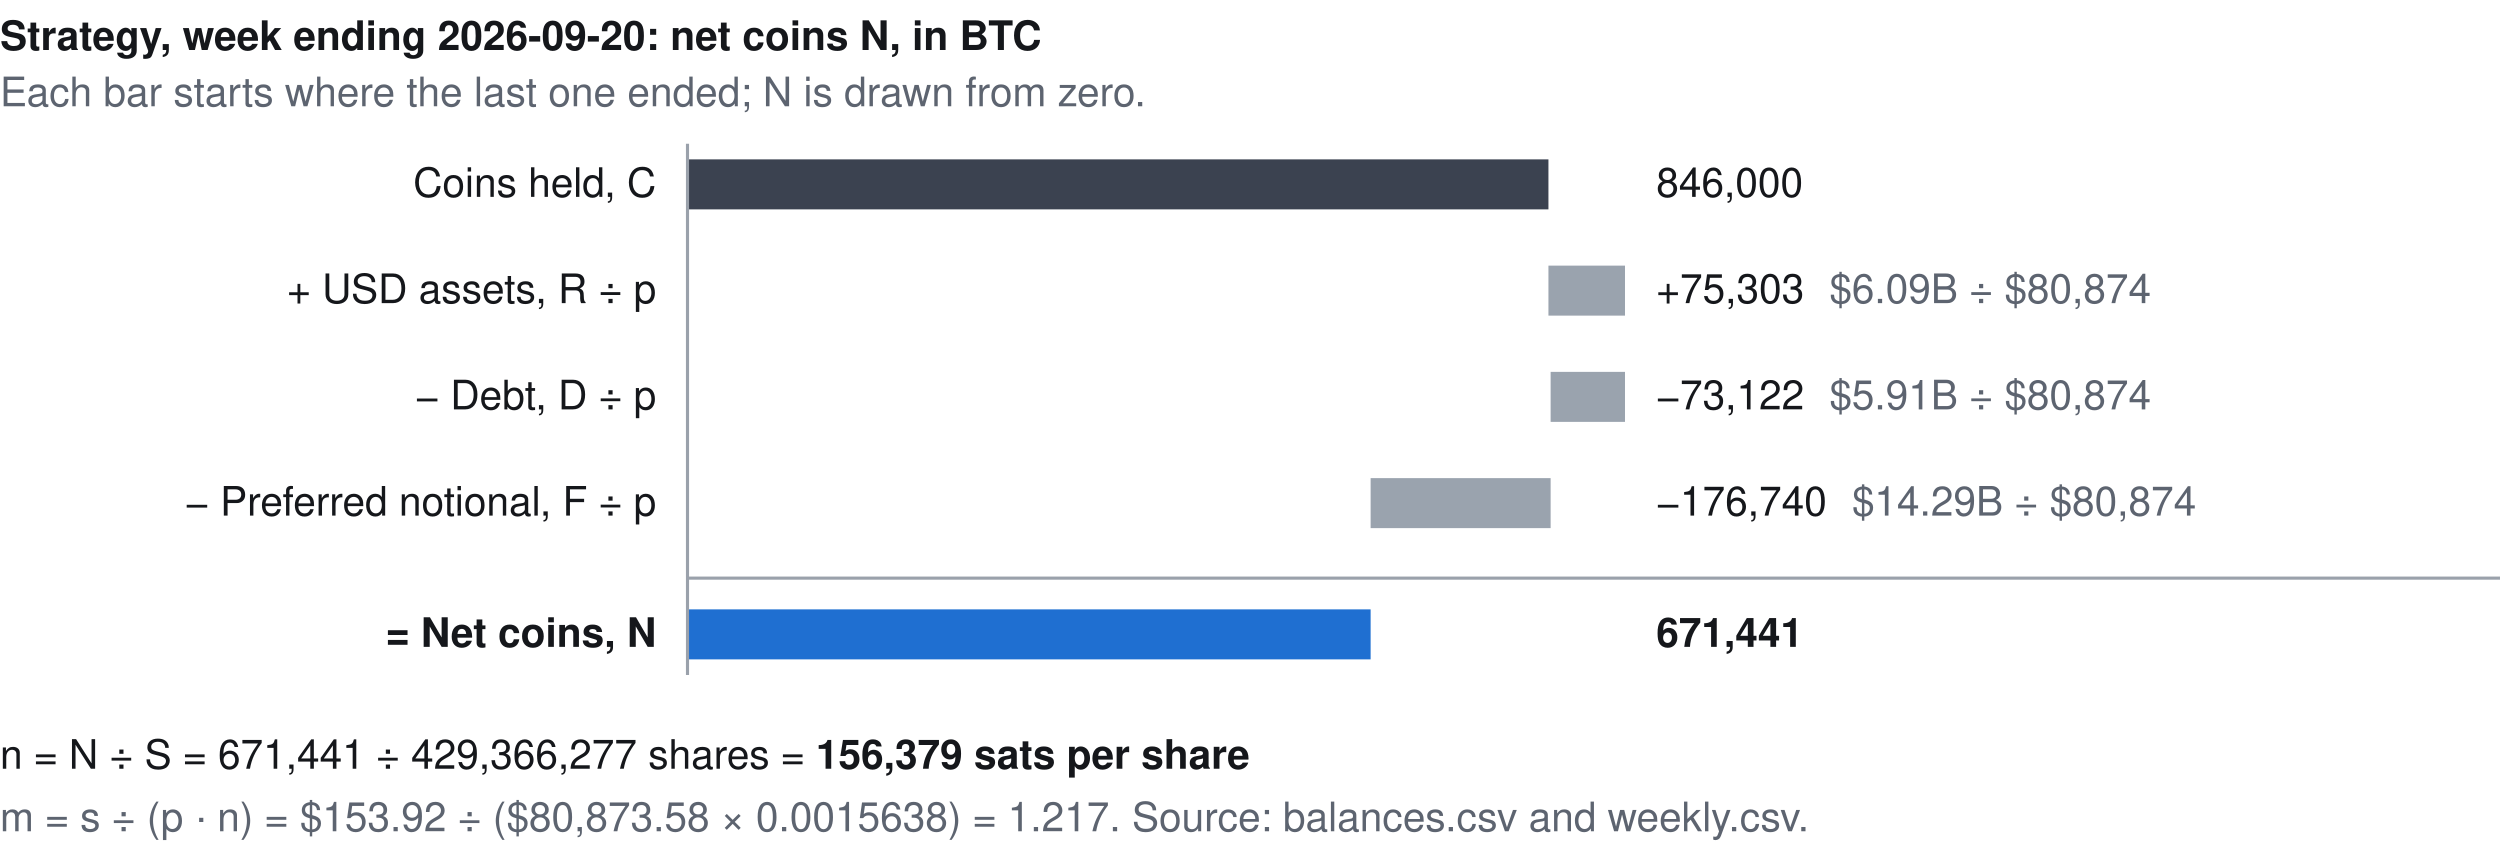
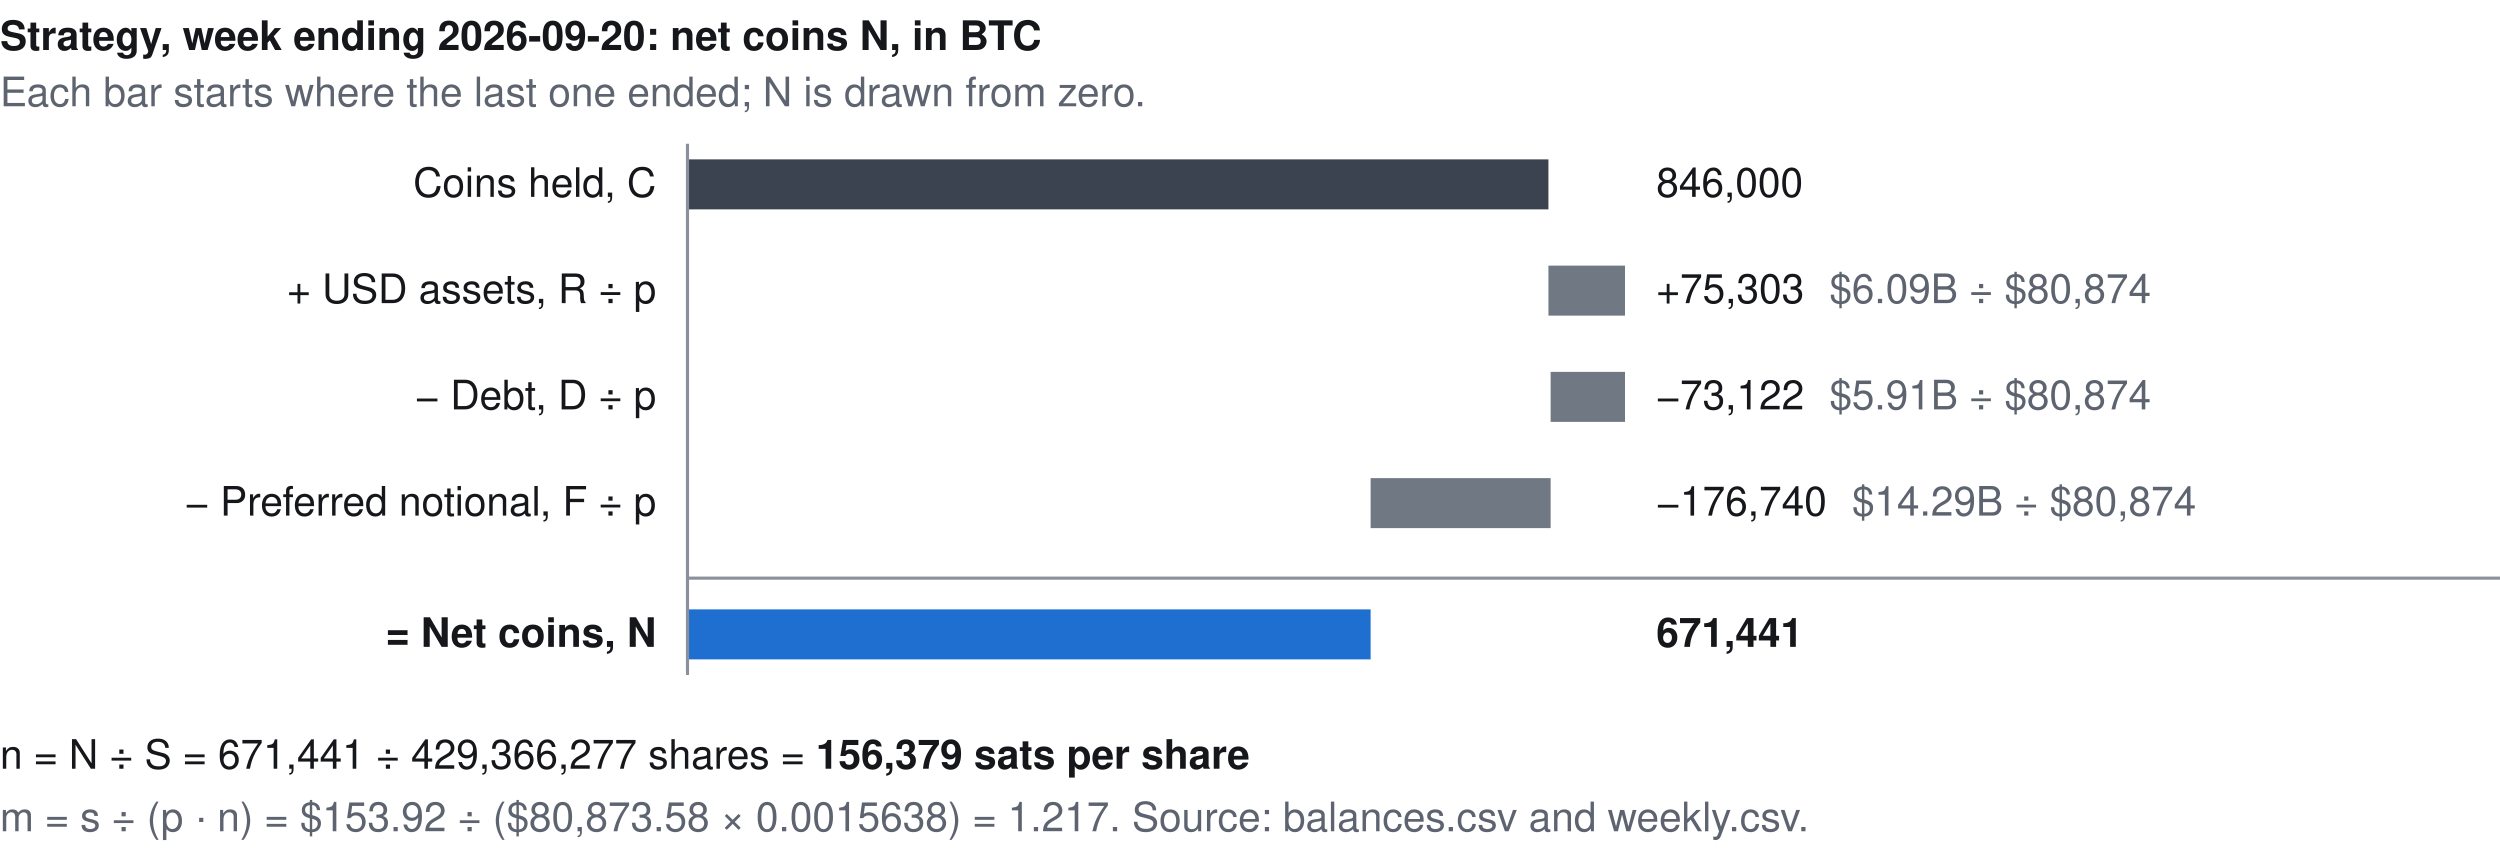
<svg xmlns="http://www.w3.org/2000/svg" viewBox="0 0 800 276" width="800" height="276" role="img" aria-label="Net coins for MSTR on 2026-09-20: 846,000 BTC held, plus USD assets, less debt and preferred, gives N = 671,441 BTC and 156,379 sats per share" font-family="-apple-system, BlinkMacSystemFont, &quot;Segoe UI&quot;, Helvetica, Arial, sans-serif" font-size="13" fill="#15171b" style="font-variant-numeric: tabular-nums">
  <defs>
    <pattern id="hatch" width="5" height="5" patternUnits="userSpaceOnUse" patternTransform="rotate(45)">
-       <line x1="0" y1="0" x2="0" y2="5" stroke="#9aa3ae" stroke-width="2" />
+       <line x1="0" y1="0" x2="0" y2="5" stroke="#707884" stroke-width="2" />
    </pattern>
  </defs>
  <text x="0" y="16" font-weight="600">Strategy, week ending 2026-09-20: net coins N, in BTC</text>
  <text x="0" y="34" fill="#5d6470">Each bar starts where the last one ended; N is drawn from zero.</text>
  <text x="210" y="63" text-anchor="end">Coins held, C</text>
  <rect x="220.0" y="51" width="275.5" height="16" fill="#3b4250" />
  <text x="530" y="63">846,000<tspan fill="#5d6470" dx="8" />
  </text>
  <text x="210" y="97" text-anchor="end">+ USD assets, R ÷ p</text>
-   <rect x="495.5" y="85" width="24.5" height="16" fill="#9aa3ae" />
+   <rect x="495.5" y="85" width="24.5" height="16" fill="#707884" />
  <text x="530" y="97">+75,303<tspan fill="#5d6470" dx="8">$6.09B ÷ $80,874</tspan>
  </text>
  <text x="210" y="131" text-anchor="end">− Debt, D ÷ p</text>
-   <rect x="496.2" y="119" width="23.8" height="16" fill="#9aa3ae" />
+   <rect x="496.2" y="119" width="23.8" height="16" fill="#707884" />
  <text x="530" y="131">−73,122<tspan fill="#5d6470" dx="8">$5.91B ÷ $80,874</tspan>
  </text>
  <text x="210" y="165" text-anchor="end">− Preferred notional, F ÷ p</text>
-   <rect x="438.6" y="153" width="57.6" height="16" fill="#9aa3ae" />
+   <rect x="438.6" y="153" width="57.6" height="16" fill="#707884" />
  <text x="530" y="165">−176,740<tspan fill="#5d6470" dx="8">$14.29B ÷ $80,874</tspan>
  </text>
-   <line x1="220" x2="800" y1="185" y2="185" stroke="#9aa1ab" />
+   <line x1="220" x2="800" y1="185" y2="185" stroke="#8a919c" />
  <text x="210" y="207" text-anchor="end" font-weight="600">= Net coins, N</text>
  <rect x="220.0" y="195" width="218.6" height="16" fill="#1f6fd1" />
  <text x="530" y="207" font-weight="600">671,441</text>
-   <line x1="220" x2="220" y1="46" y2="216" stroke="#9aa1ab" />
+   <line x1="220" x2="220" y1="46" y2="216" stroke="#8a919c" />
  <text x="0" y="246">n = N ÷ S = 671,441 ÷ 429,366,277 shares = <tspan font-weight="600">156,379 sats per share</tspan>
  </text>
  <text x="0" y="266" fill="#5d6470">m = s ÷ (p · n) = $153.92 ÷ ($80,873.58 × 0.0015638) = 1.217. Source: balances.csv and weekly.csv.</text>
</svg>
